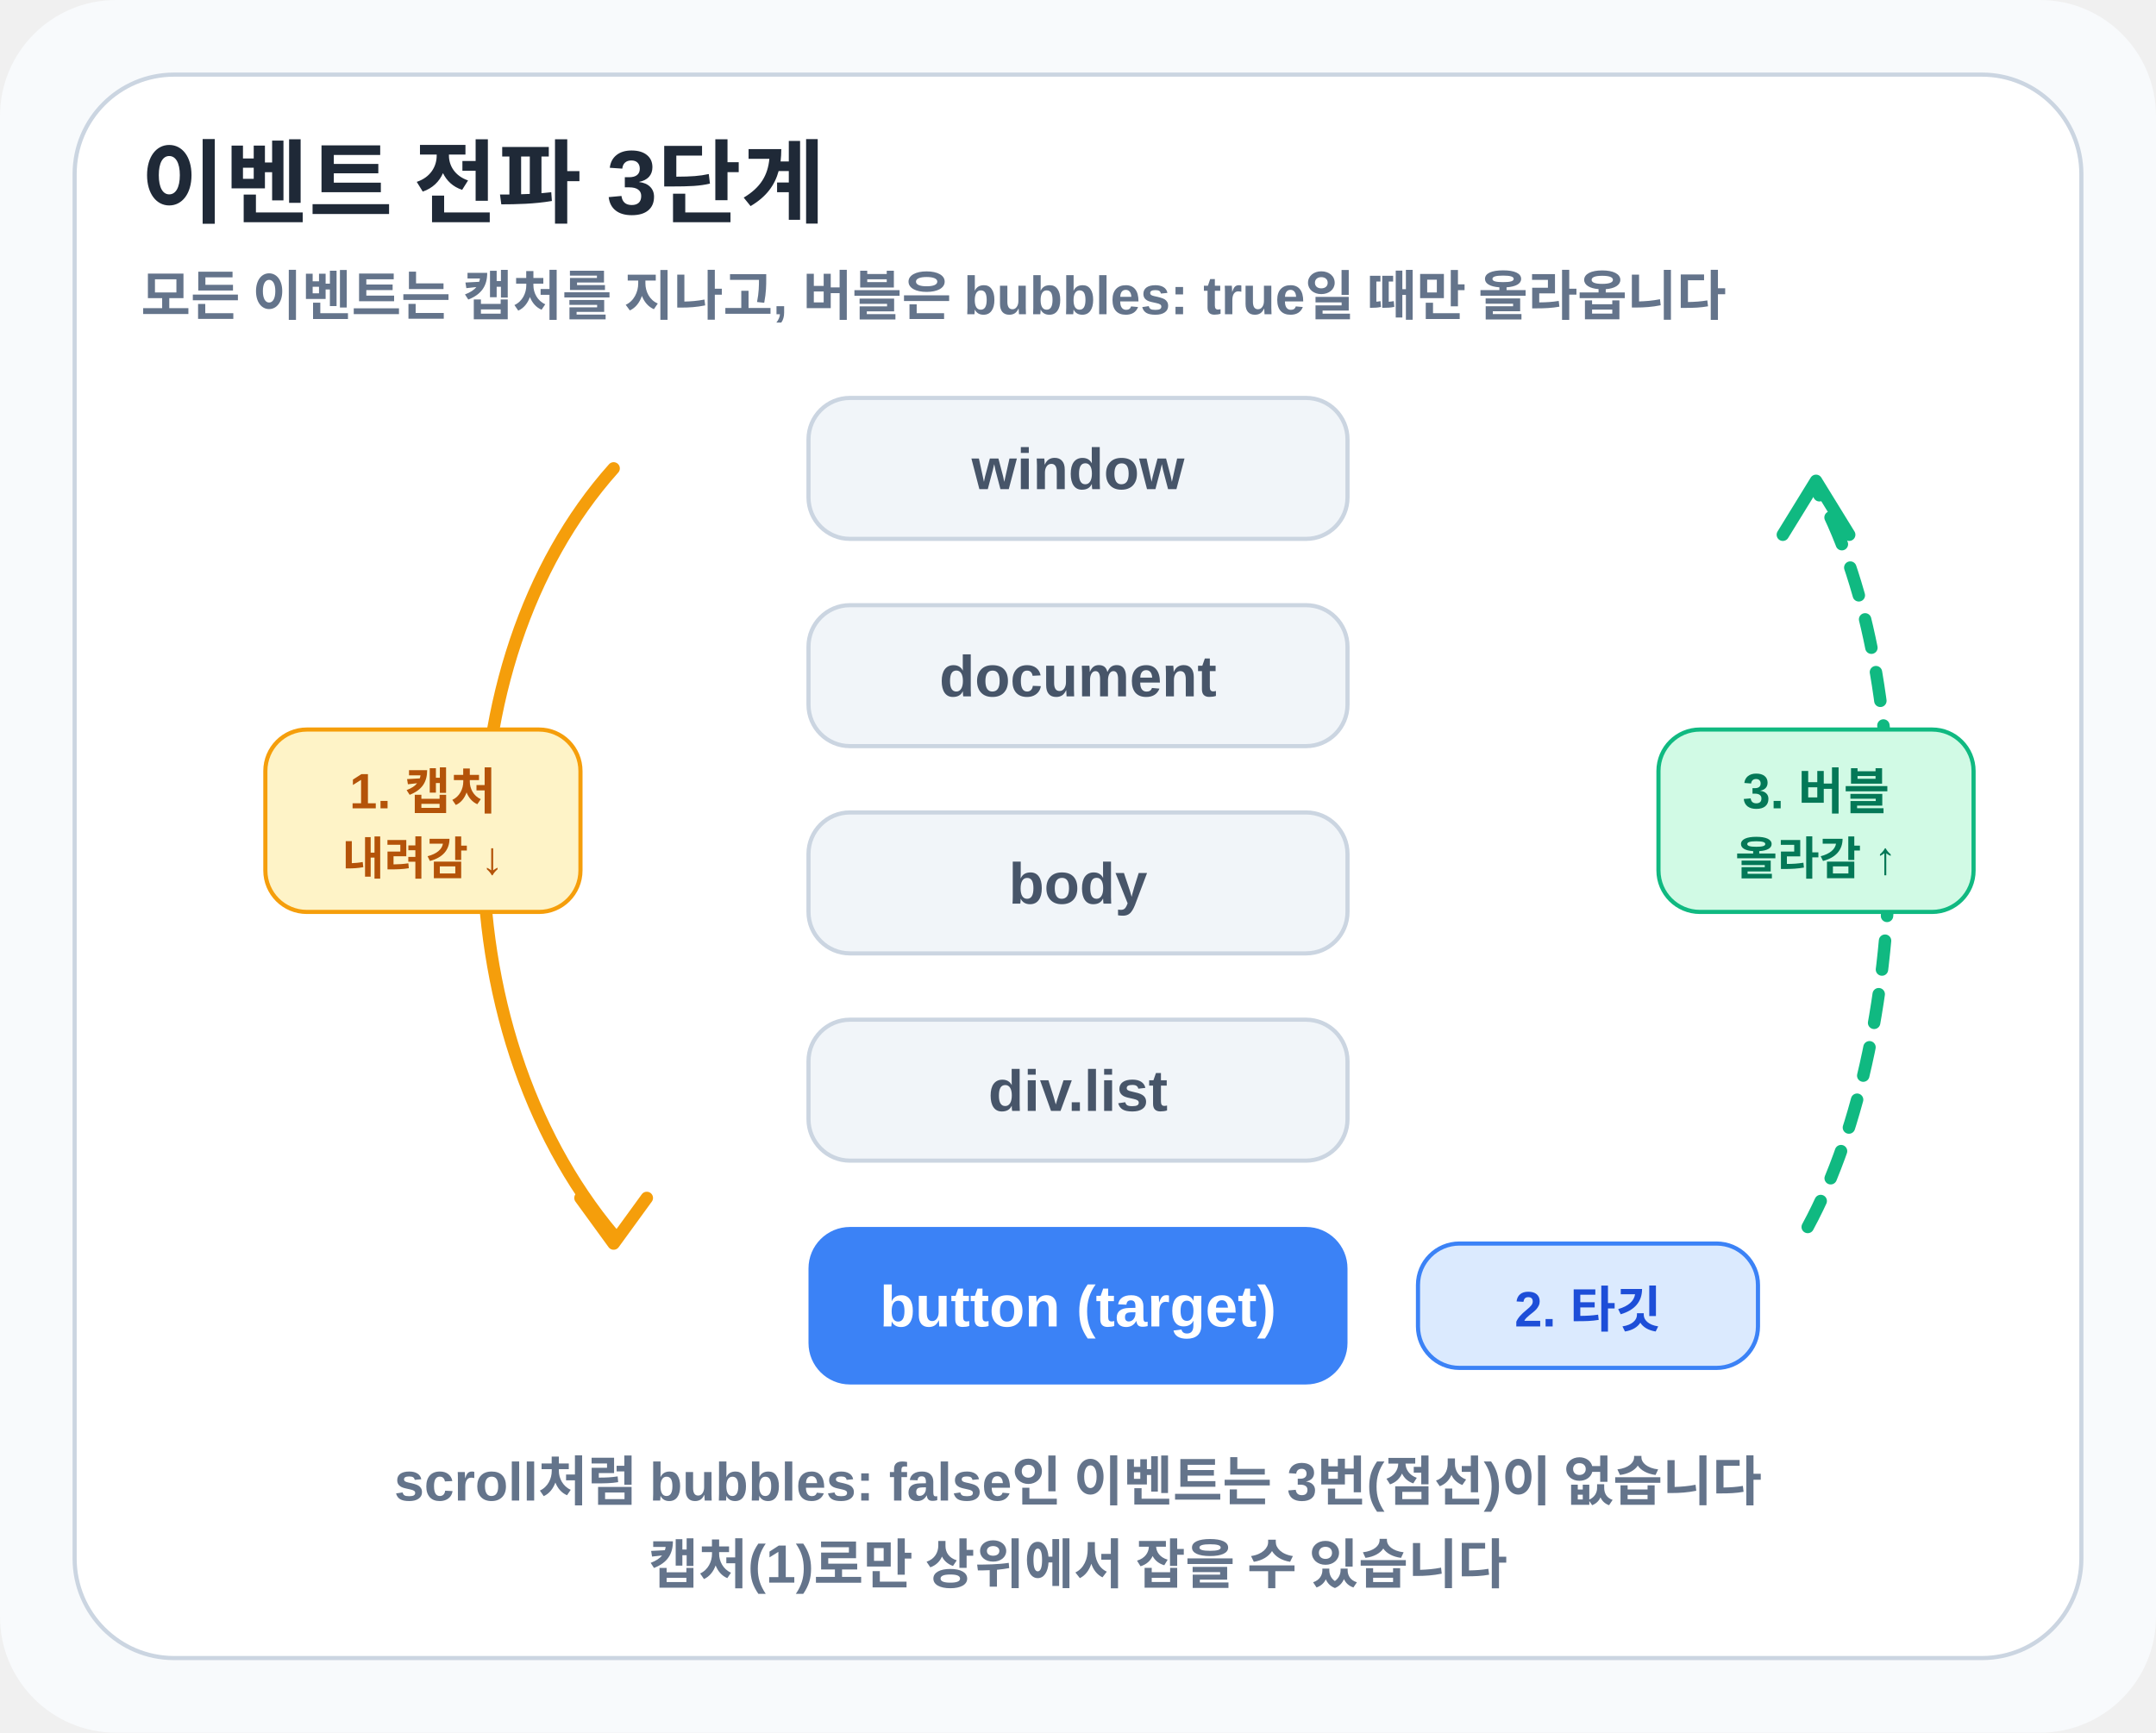
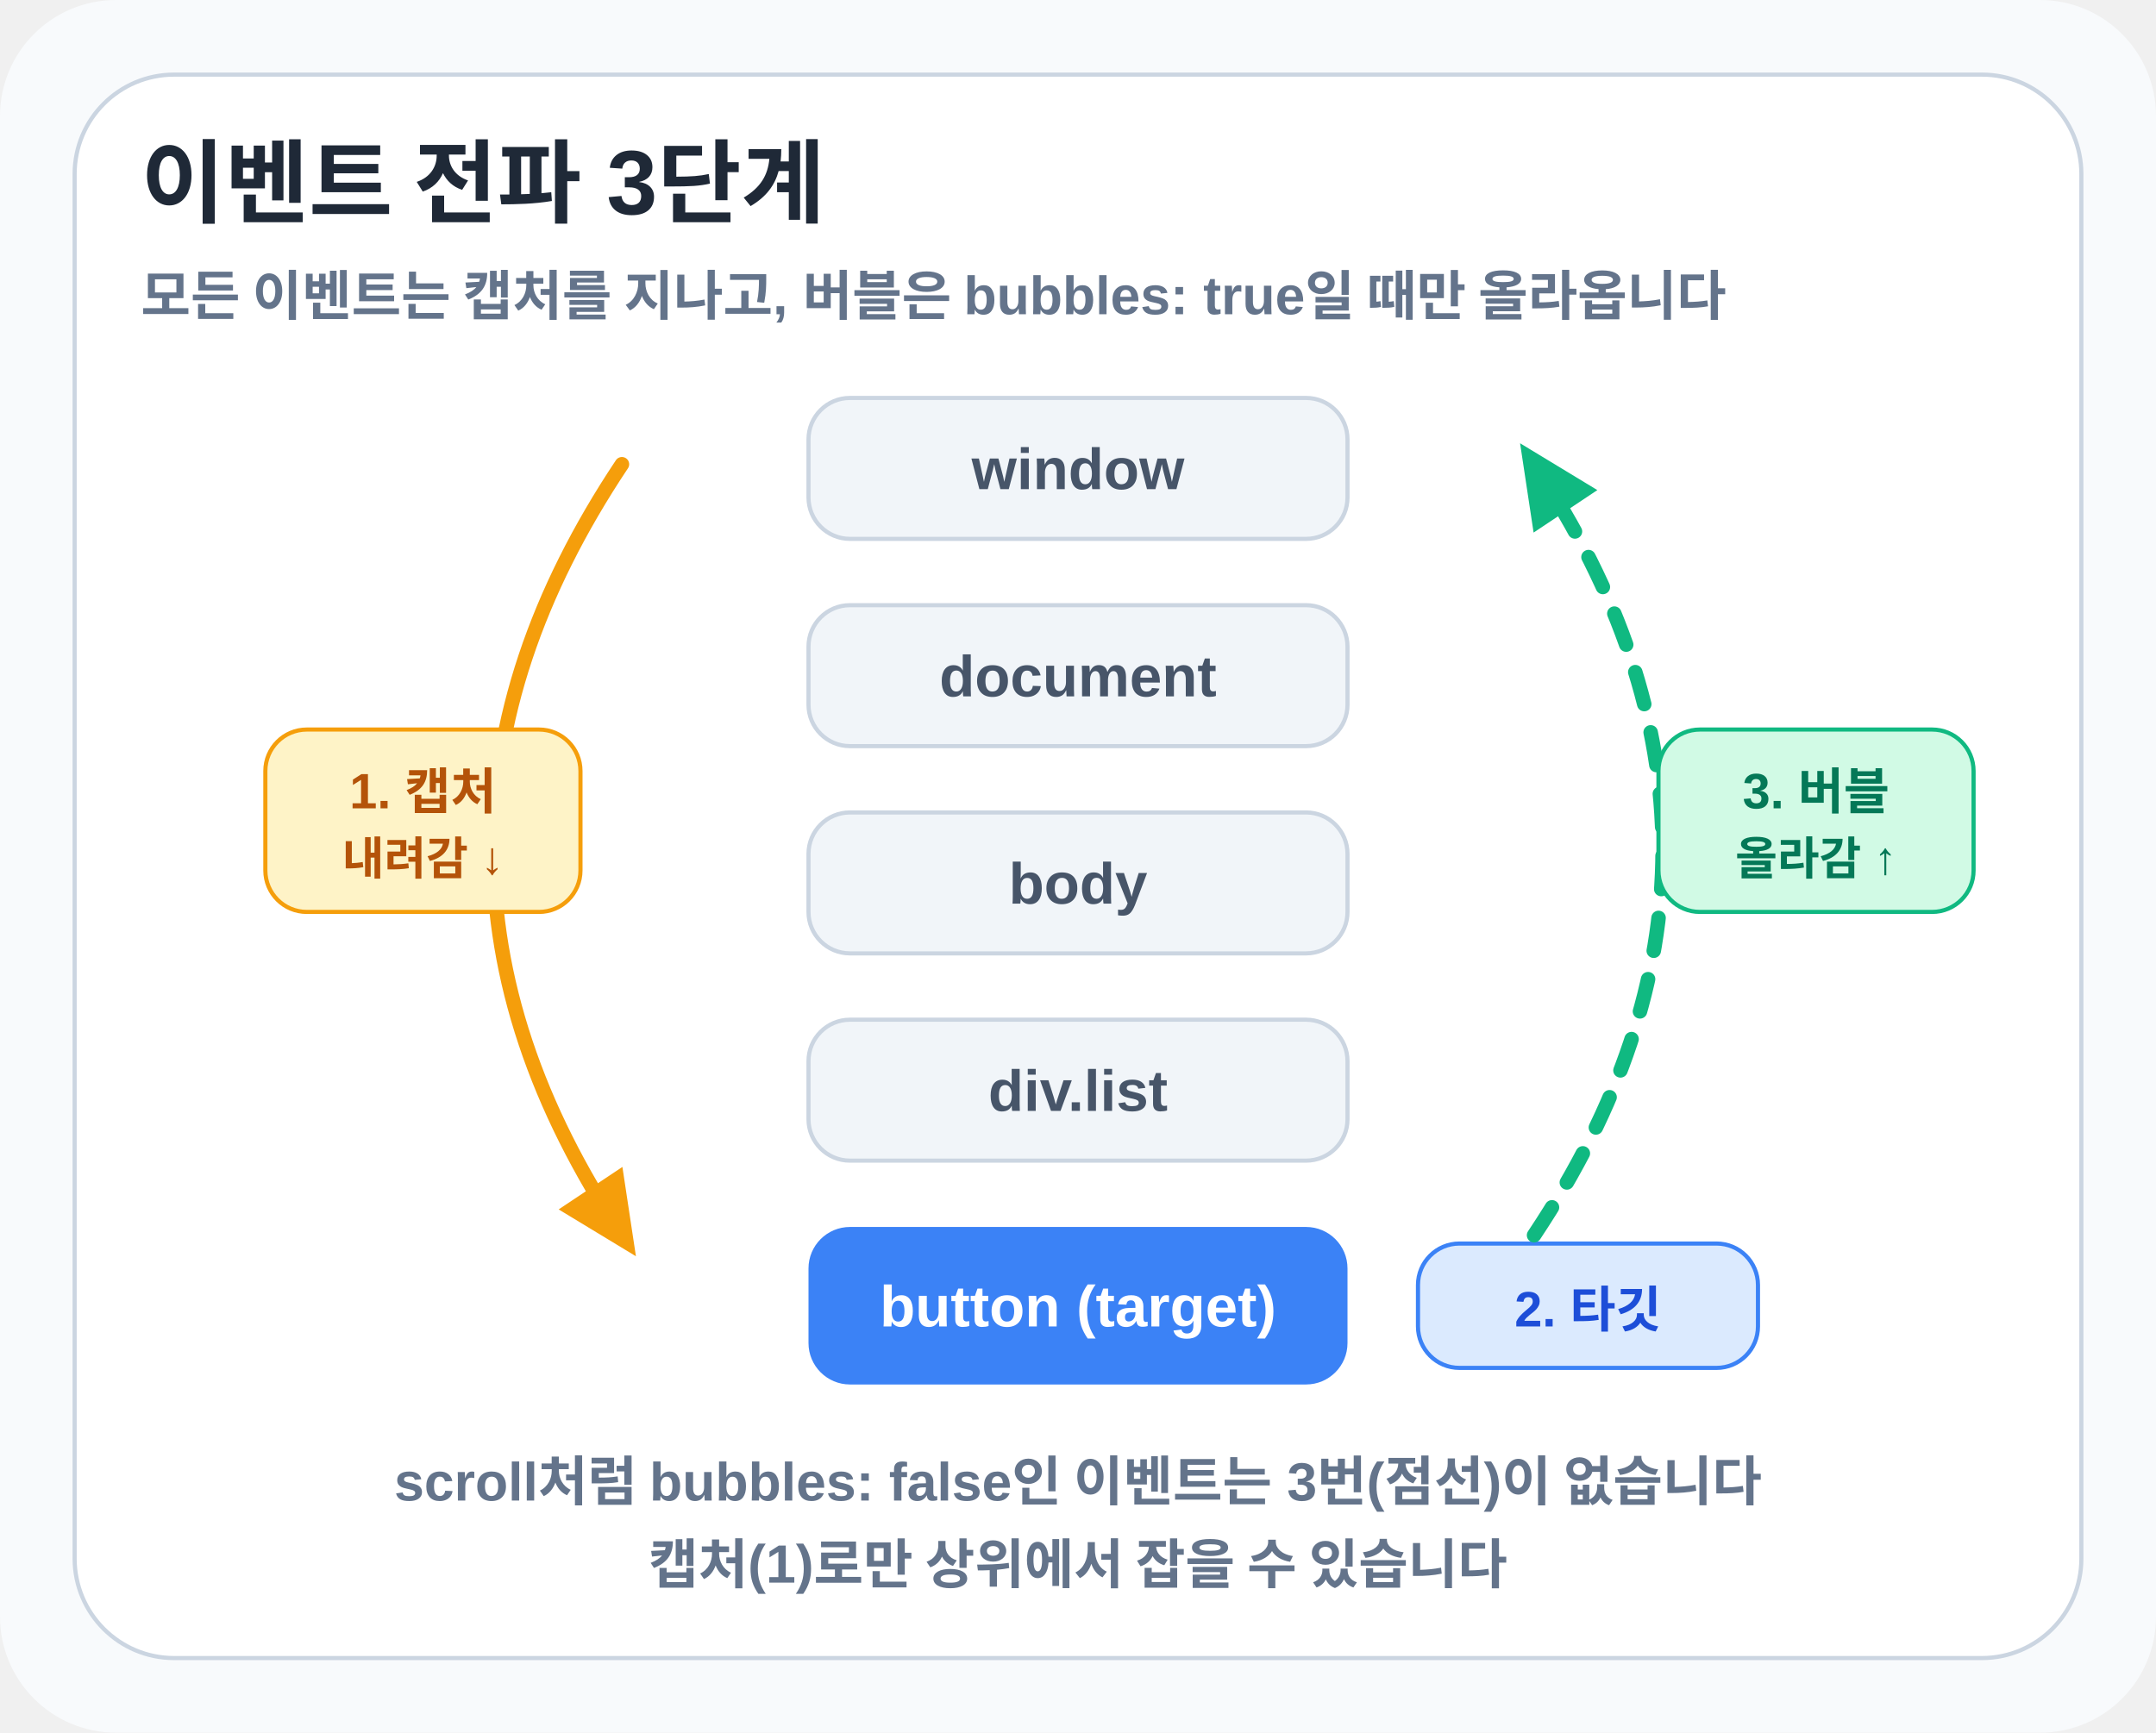
<svg xmlns="http://www.w3.org/2000/svg" width="520" height="418" viewBox="0 0 520 418">
  <style>text{font-family:Arial,Helvetica,sans-serif}</style>
+   <defs>
+     <marker id="ah-o" viewBox="0 0 10 10" refX="6.5" refY="5" markerWidth="6" markerHeight="6" orient="auto-start-reverse">
+       <path d="M0 0.6 L9.4 5 L0 9.4 Z" fill="#F59E0B" />
+     </marker>
+     <marker id="ah-g" viewBox="0 0 10 10" refX="6.5" refY="5" markerWidth="6" markerHeight="6" orient="auto-start-reverse">
+       <path d="M0 0.6 L9.4 5 L0 9.4 Z" fill="#10B981" />
+     </marker>
+   </defs>
  <rect width="520" height="418" rx="28" fill="#F8FAFC" />
  <rect x="18" y="18" width="484" height="382" rx="24" fill="#FFFFFF" stroke="#CBD5E1" />
  <text x="34" y="52" font-size="22" font-weight="800" fill="#1F2937">이벤트 전파 3단계</text>
  <text x="34" y="76" font-size="13" font-weight="700" fill="#64748B">모든 이벤트는 캡처를 지나고, 버블은 bubbles: true일 때만 올라옵니다</text>
  <g font-size="14" font-weight="700" text-anchor="middle">
    <rect x="195" y="96" width="130" height="34" rx="10" fill="#F1F5F9" stroke="#CBD5E1" />
    <text x="260" y="118" fill="#475569">window</text>
    <rect x="195" y="146" width="130" height="34" rx="10" fill="#F1F5F9" stroke="#CBD5E1" />
    <text x="260" y="168" fill="#475569">document</text>
    <rect x="195" y="196" width="130" height="34" rx="10" fill="#F1F5F9" stroke="#CBD5E1" />
    <text x="260" y="218" fill="#475569">body</text>
    <rect x="195" y="246" width="130" height="34" rx="10" fill="#F1F5F9" stroke="#CBD5E1" />
    <text x="260" y="268" fill="#475569">div.list</text>
    <rect x="195" y="296" width="130" height="38" rx="10" fill="#3B82F6" />
    <text x="260" y="320" fill="#FFFFFF">button (target)</text>
  </g>
-   <g stroke="#F59E0B" stroke-width="3" fill="none" stroke-linecap="round" stroke-linejoin="round">
-     <path d="M148 113 C 106 160, 106 248, 148 298" />
-     <path d="M140 289 L148 300 L156 289" />
-   </g>
+   <path d="M150 112 Q 88 205, 150 298" fill="none" stroke="#F59E0B" stroke-width="3.5" stroke-linecap="round" marker-end="url(#ah-o)" />
  <g transform="translate(64 176)">
    <rect width="76" height="44" rx="10" fill="#FEF3C7" stroke="#F59E0B" />
    <text x="38" y="19" text-anchor="middle" font-size="12" font-weight="800" fill="#B45309">1. 캡처</text>
    <text x="38" y="35" text-anchor="middle" font-size="11" font-weight="700" fill="#B45309">내려감 ↓</text>
  </g>
  <g transform="translate(342 300)">
    <rect width="82" height="30" rx="10" fill="#DBEAFE" stroke="#3B82F6" />
    <text x="41" y="20" text-anchor="middle" font-size="12" font-weight="800" fill="#1D4ED8">2. 타깃</text>
  </g>
-   <g stroke="#10B981" stroke-width="3" fill="none" stroke-linecap="round" stroke-linejoin="round">
-     <path d="M436 296 C 462 248, 462 160, 438 118" stroke-dasharray="7 6" />
-     <path d="M430 129 L438 116 L446 129" />
-   </g>
+   <path d="M370 298 Q 432 205, 370 112" fill="none" stroke="#10B981" stroke-width="3.5" stroke-dasharray="8 7" stroke-linecap="round" marker-end="url(#ah-g)" />
  <g transform="translate(400 176)">
    <rect width="76" height="44" rx="10" fill="#D1FAE5" stroke="#10B981" />
    <text x="38" y="19" text-anchor="middle" font-size="12" font-weight="800" fill="#047857">3. 버블</text>
    <text x="38" y="35" text-anchor="middle" font-size="11" font-weight="700" fill="#047857">올라감 ↑</text>
  </g>
  <text x="260" y="362" text-anchor="middle" font-size="13" font-weight="700" fill="#64748B">scroll처럼 bubbles: false인 이벤트는 3번(점선)이 없습니다</text>
  <text x="260" y="382" text-anchor="middle" font-size="13" font-weight="700" fill="#64748B">캡처(1)로만 상위에서 잡을 수 있습니다</text>
</svg>
